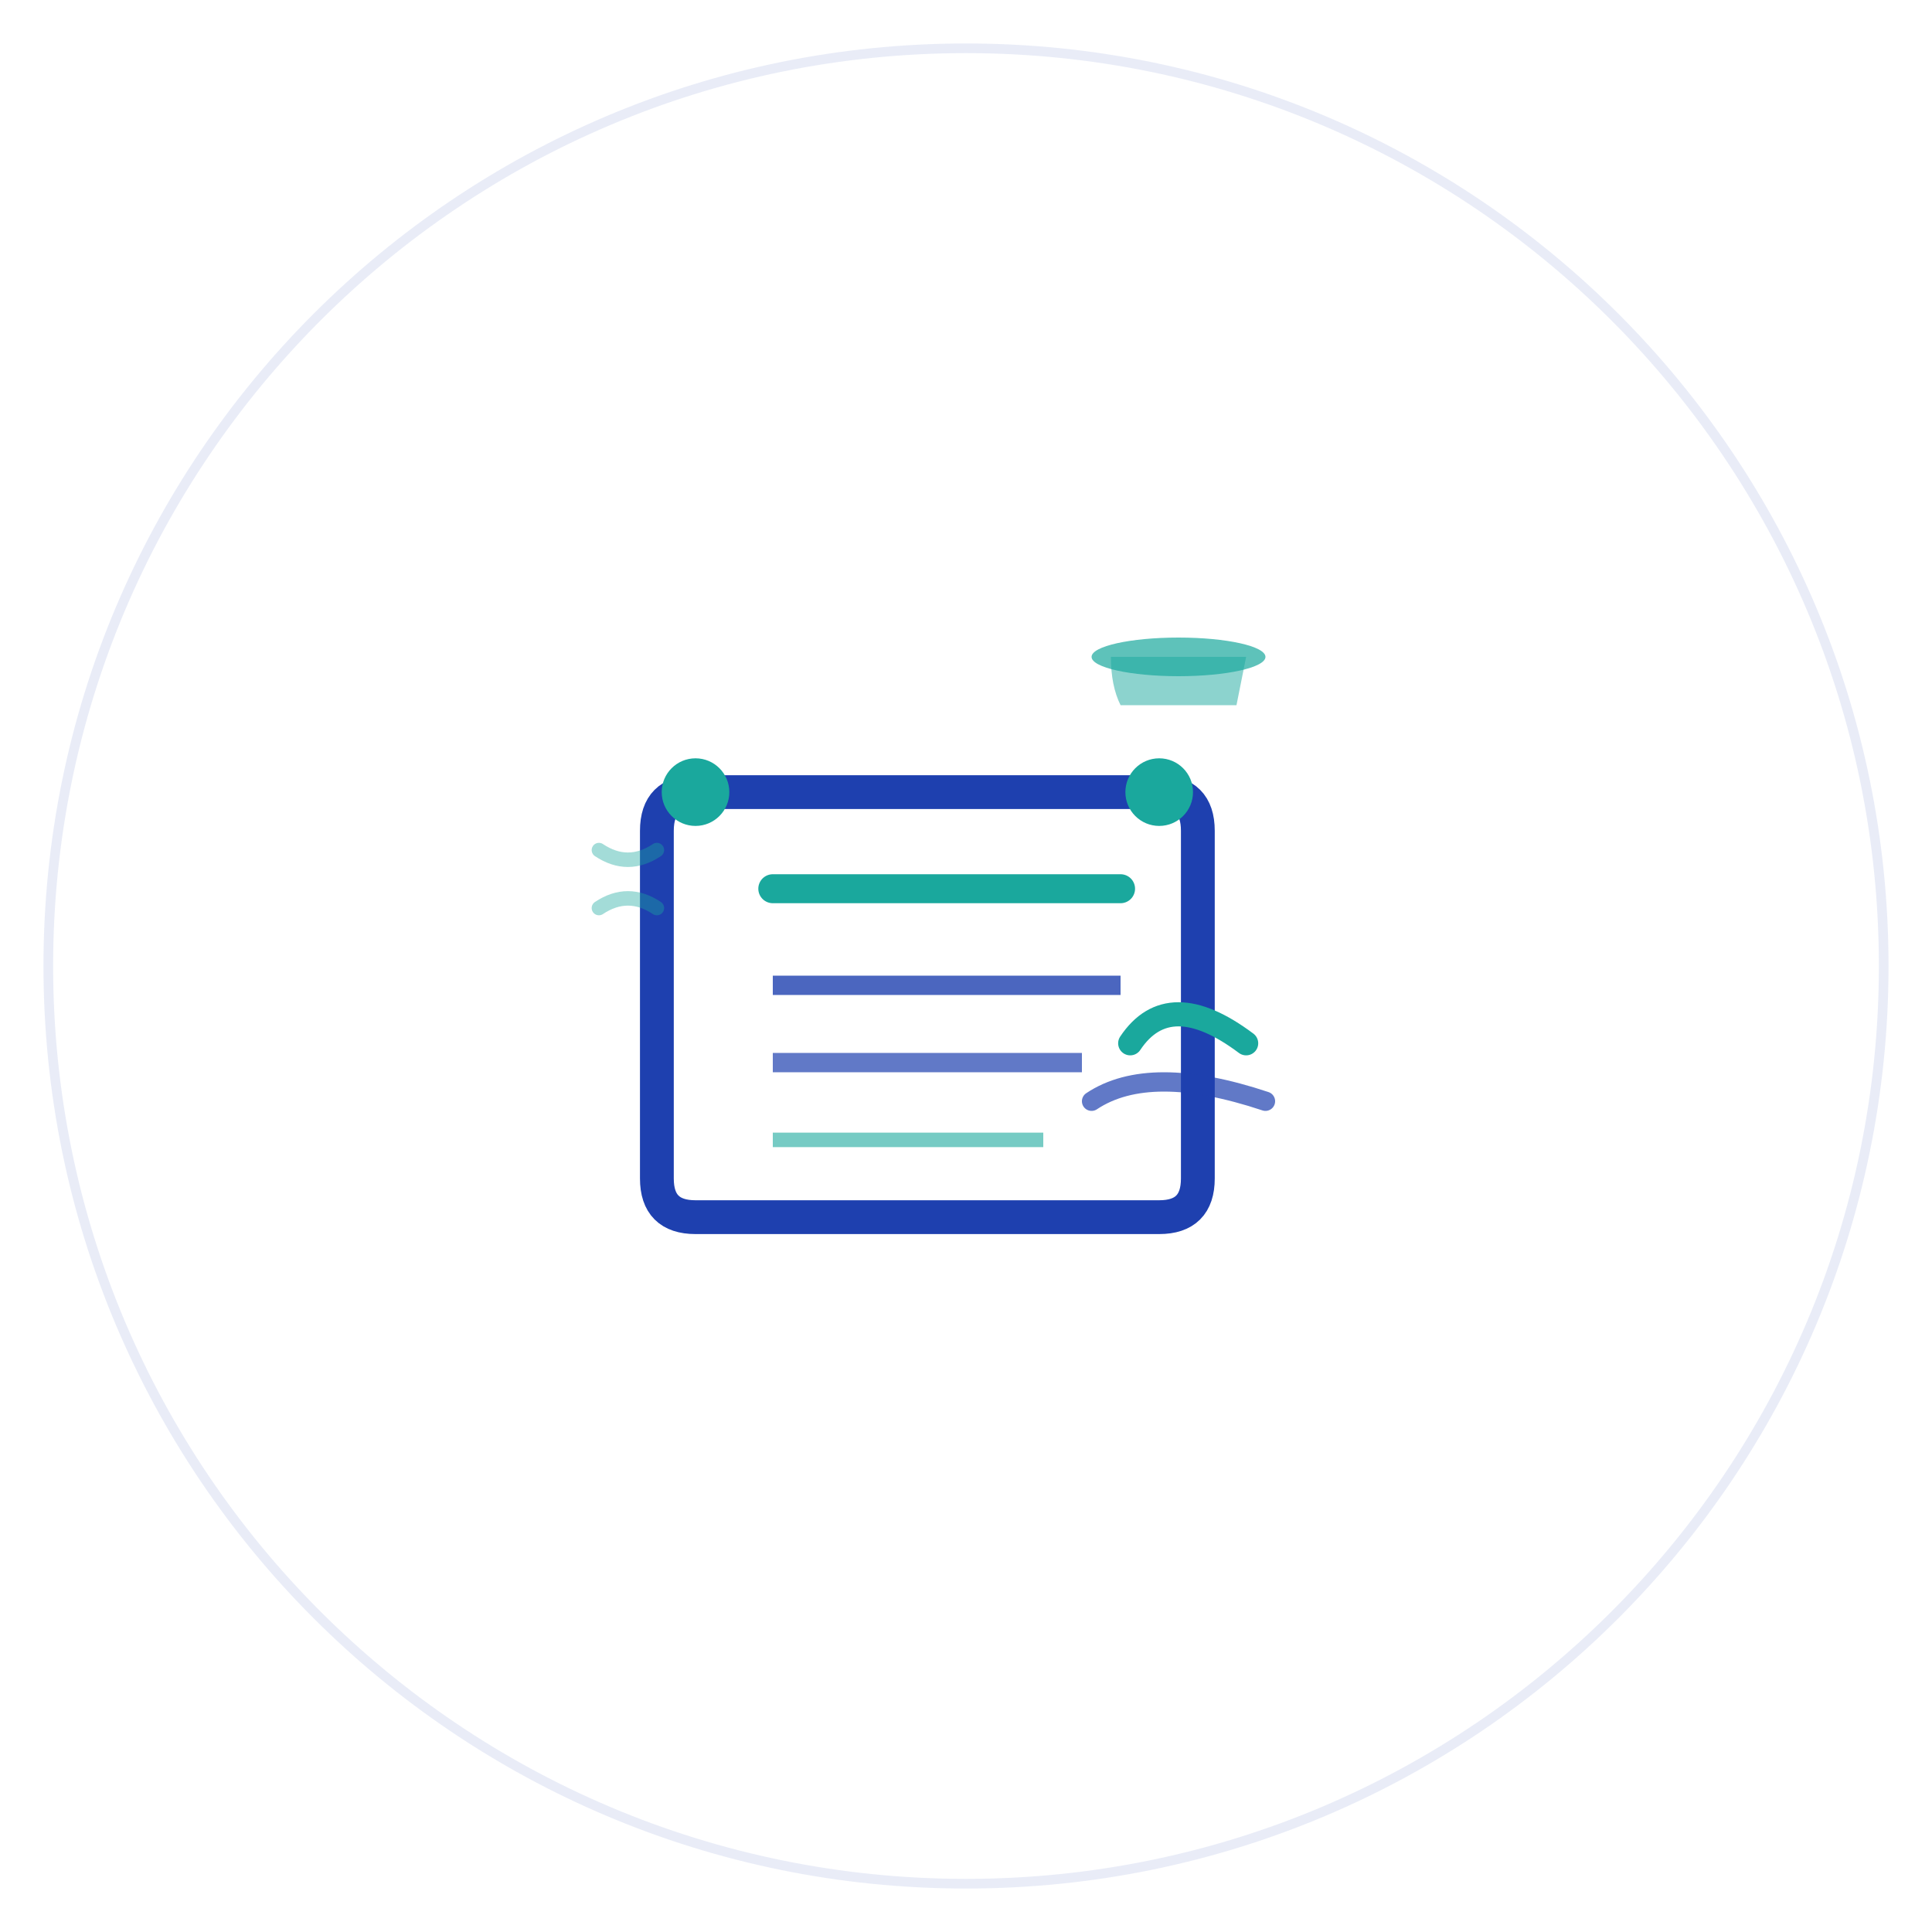
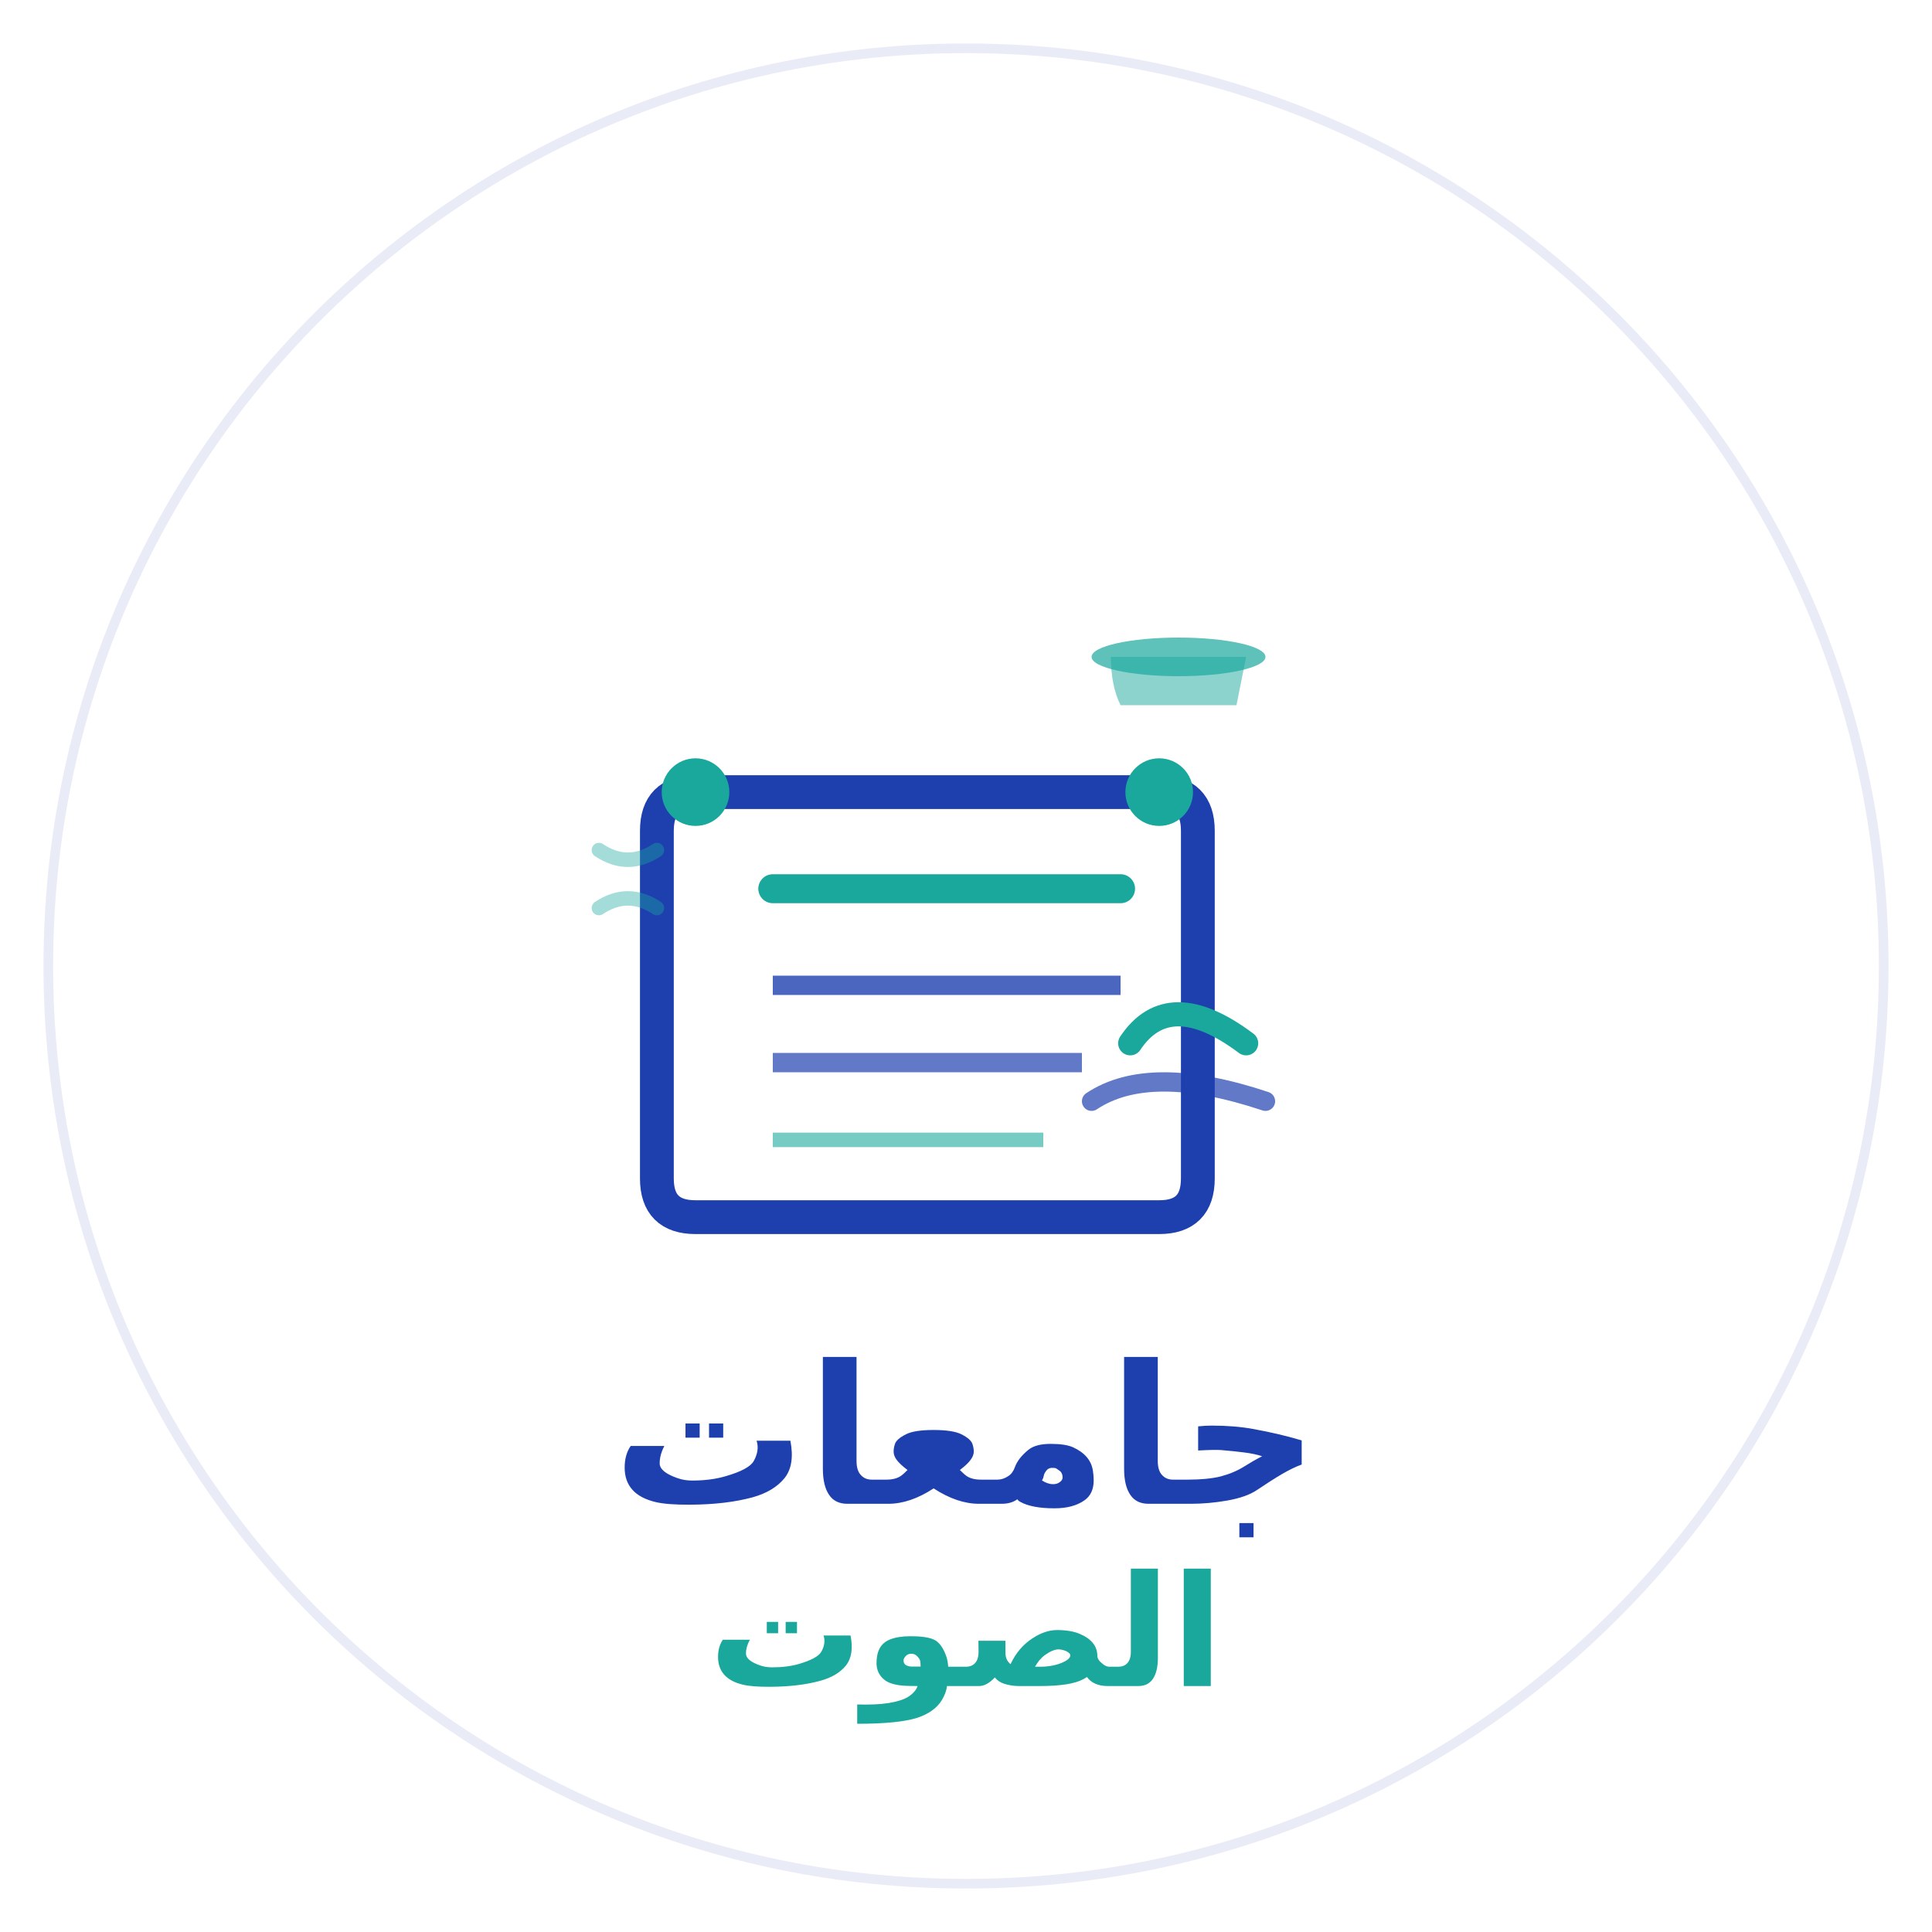
<svg xmlns="http://www.w3.org/2000/svg" viewBox="0 0 200 200" fill="none">
  <circle cx="100" cy="100" r="95" stroke="#1E40AF" stroke-width="1" opacity="0.1" />
  <g transform="translate(100, 100)">
    <g transform="translate(-28, -18)">
      <path d="M 0 0 L 48 0 Q 52 0 52 4 L 52 40 Q 52 44 48 44 L 0 44 Q -4 44 -4 40 L -4 4 Q -4 0 0 0" fill="none" stroke="#1E40AF" stroke-width="3.5" />
      <line x1="8" y1="10" x2="44" y2="10" stroke="#1AA89D" stroke-width="3" stroke-linecap="round" />
      <line x1="8" y1="20" x2="44" y2="20" stroke="#1E40AF" stroke-width="2" opacity="0.8" />
      <line x1="8" y1="28" x2="40" y2="28" stroke="#1E40AF" stroke-width="2" opacity="0.7" />
      <line x1="8" y1="36" x2="36" y2="36" stroke="#1AA89D" stroke-width="1.5" opacity="0.6" />
      <circle cx="0" cy="0" r="3.5" fill="#1AA89D" />
      <circle cx="48" cy="0" r="3.5" fill="#1AA89D" />
    </g>
    <g transform="translate(22, -32)">
      <ellipse cx="0" cy="0" rx="9" ry="2" fill="#1AA89D" opacity="0.7" />
      <path d="M -7 0 L 7 0 L 6 5 L -6 5 Q -7 3 -7 0" fill="#1AA89D" opacity="0.5" />
    </g>
    <g transform="translate(25, 10)">
      <path d="M -8 -2 Q -4 -8 4 -2" fill="none" stroke="#1AA89D" stroke-width="2.5" stroke-linecap="round" />
      <path d="M -12 4 Q -6 0 6 4" fill="none" stroke="#1E40AF" stroke-width="2" stroke-linecap="round" opacity="0.7" />
    </g>
    <g opacity="0.4" transform="translate(-38, -12)">
      <path d="M 0 0 Q 3 2 6 0" fill="none" stroke="#1AA89D" stroke-width="1.5" stroke-linecap="round" />
      <path d="M 0 6 Q 3 4 6 6" fill="none" stroke="#1AA89D" stroke-width="1.5" stroke-linecap="round" />
    </g>
+     <text x="0" y="50" font-family="Arial, Helvetica, sans-serif" font-size="20" font-weight="700" fill="#1E40AF" text-anchor="middle" direction="rtl" dominant-baseline="middle">
+       جامعات
+     </text>
+     <text x="0" y="70" font-family="Arial, Helvetica, sans-serif" font-size="16" font-weight="600" fill="#1AA89D" text-anchor="middle" direction="rtl" dominant-baseline="middle">
+       الصوت
+     </text>
  </g>
</svg>
